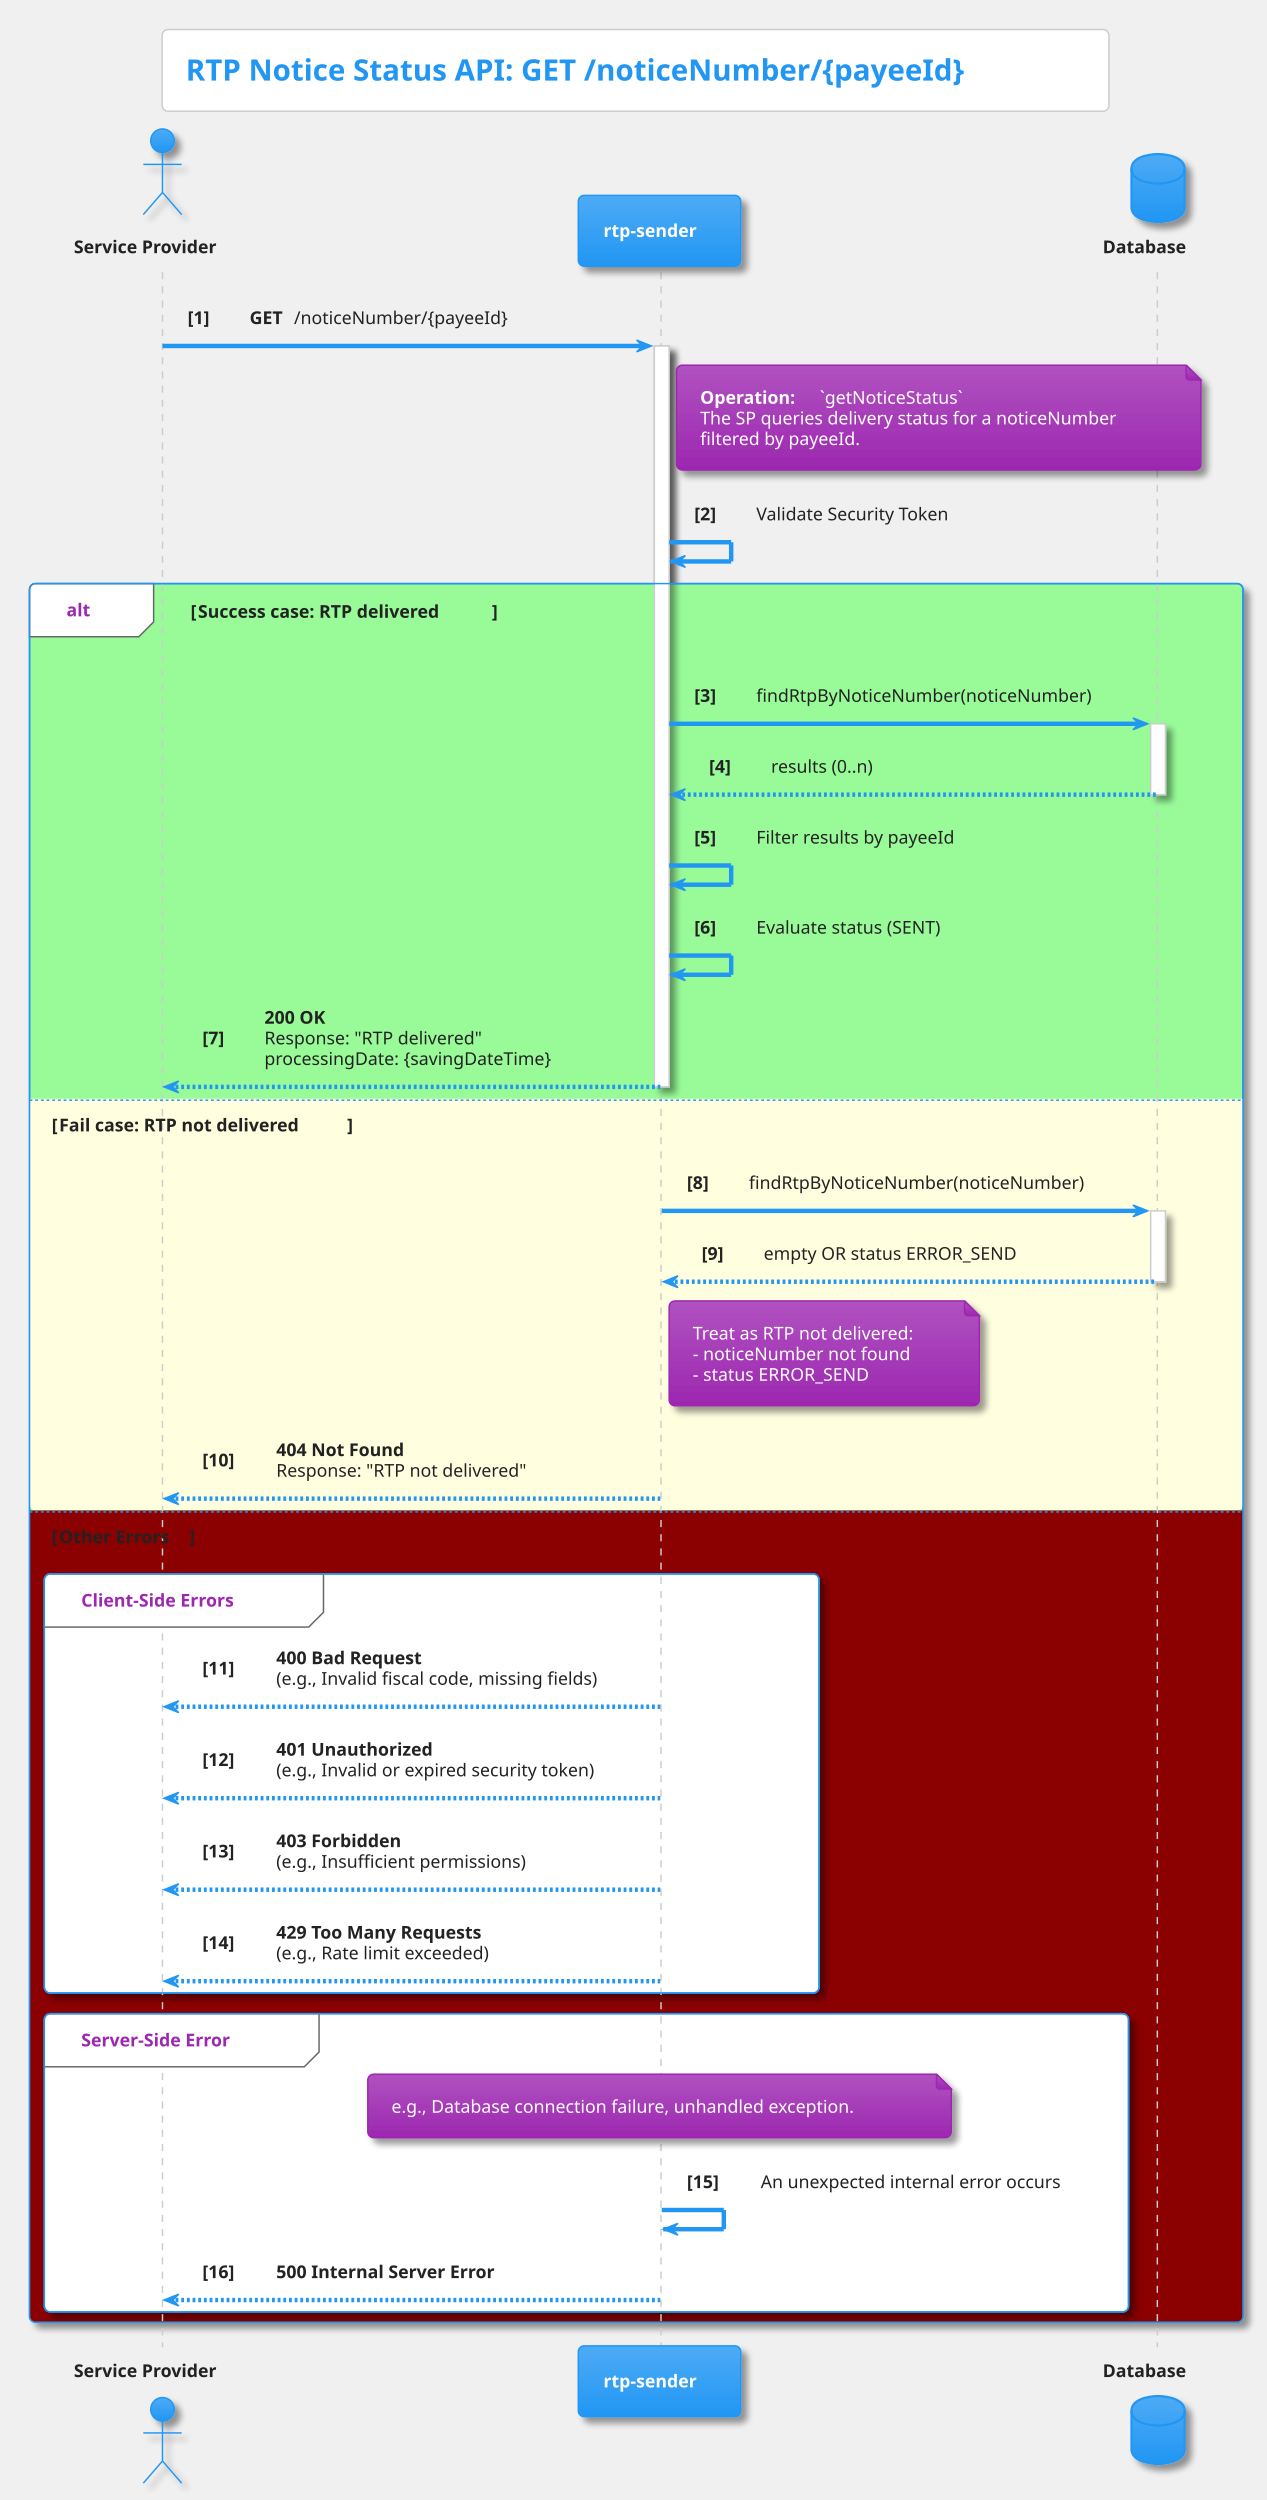
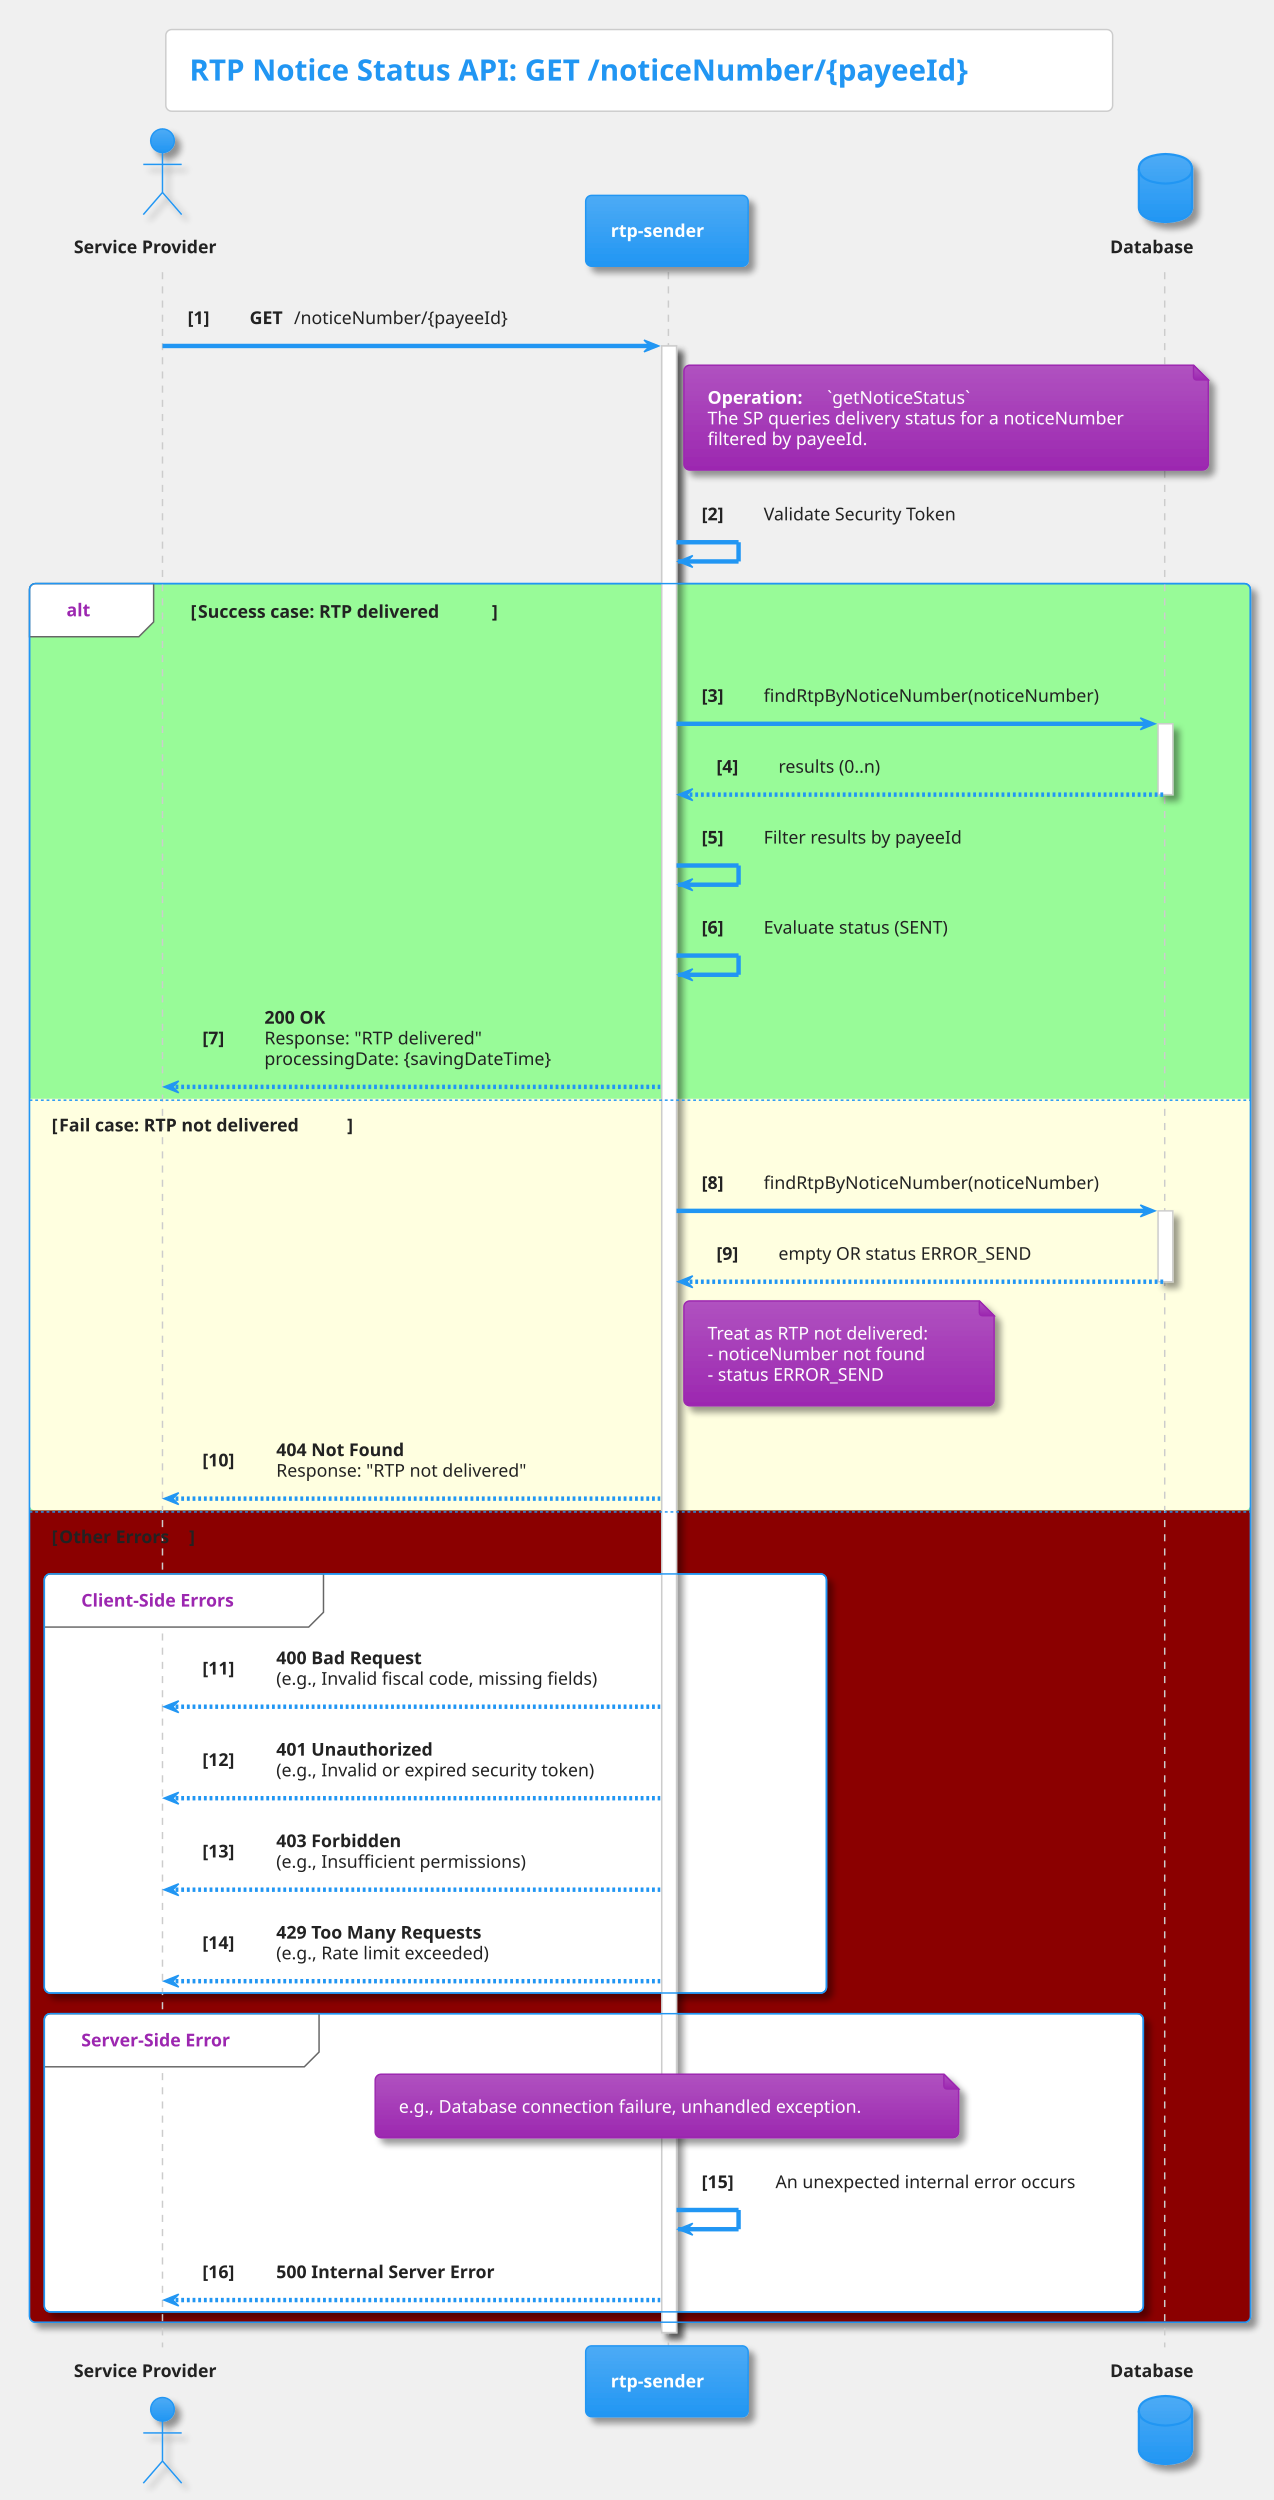
- <svg xmlns="http://www.w3.org/2000/svg" contentStyleType="text/css" height="1763.542px" preserveAspectRatio="none" style="width:893px;height:1763px;" version="1.1" viewBox="0 0 893 1763" width="893.75px" zoomAndPan="magnify">
+ <svg xmlns="http://www.w3.org/2000/svg" contentStyleType="text/css" height="1763.542px" preserveAspectRatio="none" style="width:898px;height:1763px;" version="1.1" viewBox="0 0 898 1763" width="898.958px" zoomAndPan="magnify">
  <defs>
-     <linearGradient id="g3g28sgu4bgkm0" x1="50%" x2="50%" y1="0%" y2="100%">
+     <linearGradient id="go61fks99c48g0" x1="50%" x2="50%" y1="0%" y2="100%">
      <stop offset="0%" stop-color="#FFFFFF" />
      <stop offset="100%" stop-color="#FFFFFF" />
    </linearGradient>
-     <filter height="300%" id="f3g28sgu4bgkm" width="300%" x="-1" y="-1">
+     <filter height="300%" id="fo61fks99c48g" width="300%" x="-1" y="-1">
      <feGaussianBlur result="blurOut" stdDeviation="2.083" />
      <feColorMatrix in="blurOut" result="blurOut2" type="matrix" values="0 0 0 0 0 0 0 0 0 0 0 0 0 0 0 0 0 0 .4 0" />
      <feOffset dx="4.167" dy="4.167" in="blurOut2" result="blurOut3" />
      <feBlend in="SourceGraphic" in2="blurOut3" mode="normal" />
    </filter>
-     <linearGradient id="g3g28sgu4bgkm1" x1="50%" x2="50%" y1="0%" y2="100%">
+     <linearGradient id="go61fks99c48g1" x1="50%" x2="50%" y1="0%" y2="100%">
      <stop offset="0%" stop-color="#4DABF5" />
      <stop offset="100%" stop-color="#2196F3" />
    </linearGradient>
-     <linearGradient id="g3g28sgu4bgkm2" x1="50%" x2="50%" y1="0%" y2="100%">
+     <linearGradient id="go61fks99c48g2" x1="50%" x2="50%" y1="0%" y2="100%">
      <stop offset="0%" stop-color="#B052C0" />
      <stop offset="100%" stop-color="#9C27B0" />
    </linearGradient>
  </defs>
  <g>
-     <rect fill="url(#g3g28sgu4bgkm0)" height="57.585" id="_title" rx="4.167" ry="4.167" style="stroke:#CCCCCC;stroke-width:1.042;" width="667.708" x="114.323" y="20.833" />
-     <text fill="#2196F3" font-family="Verdana" font-size="20.833" font-weight="bold" lengthAdjust="spacing" textLength="634.375" x="130.99" y="56.838">RTP Notice Status API: GET /noticeNumber/{payeeId}</text>
-     <rect fill="#FFFFFF" filter="url(#f3g28sgu4bgkm)" height="522.494" style="stroke:#CCCCCC;stroke-width:1.042;" width="10.417" x="461.458" y="243.978" />
-     <rect fill="#FFFFFF" filter="url(#f3g28sgu4bgkm)" height="49.967" style="stroke:#CCCCCC;stroke-width:1.042;" width="10.417" x="811.458" y="510.417" />
-     <rect fill="#FFFFFF" filter="url(#f3g28sgu4bgkm)" height="49.967" style="stroke:#CCCCCC;stroke-width:1.042;" width="10.417" x="811.458" y="853.906" />
-     <rect fill="#98FB98" filter="url(#f3g28sgu4bgkm)" height="1226.074" rx="4.167" ry="4.167" style="stroke:#2196F3;stroke-width:1.042;" width="855.729" x="20.833" y="411.556" />
-     <path d="M20.833,774.805 L876.562,774.805 L876.562,1061.003 A4.167,4.167 0 0 1 872.396,1065.169 L25,1065.169 A4.167,4.167 0 0 1 20.833,1061.003 L20.833,774.805 " fill="#FFFFE0" style="stroke:none;stroke-width:1.042;" />
-     <path d="M20.833,1065.169 L876.562,1065.169 L876.562,1633.464 A4.167,4.167 0 0 1 872.396,1637.63 L25,1637.63 A4.167,4.167 0 0 1 20.833,1633.464 L20.833,1065.169 " fill="#8B0000" style="stroke:none;stroke-width:1.042;" />
-     <rect fill="url(#g3g28sgu4bgkm0)" filter="url(#f3g28sgu4bgkm)" height="295.54" rx="4.167" ry="4.167" style="stroke:#2196F3;stroke-width:1.042;" width="546.354" x="31.25" y="1109.928" />
-     <rect fill="url(#g3g28sgu4bgkm0)" filter="url(#f3g28sgu4bgkm)" height="210.286" rx="4.167" ry="4.167" style="stroke:#2196F3;stroke-width:1.042;" width="764.583" x="31.25" y="1420.052" />
+     <rect fill="url(#go61fks99c48g0)" height="57.585" id="_title" rx="4.167" ry="4.167" style="stroke:#CCCCCC;stroke-width:1.042;" width="667.708" x="116.927" y="20.833" />
+     <text fill="#2196F3" font-family="Verdana" font-size="20.833" font-weight="bold" lengthAdjust="spacing" textLength="634.375" x="133.594" y="56.838">RTP Notice Status API: GET /noticeNumber/{payeeId}</text>
+     <rect fill="#FFFFFF" filter="url(#fo61fks99c48g)" height="1400.944" style="stroke:#CCCCCC;stroke-width:1.042;" width="10.417" x="466.667" y="243.978" />
+     <rect fill="#FFFFFF" filter="url(#fo61fks99c48g)" height="49.967" style="stroke:#CCCCCC;stroke-width:1.042;" width="10.417" x="816.667" y="510.417" />
+     <rect fill="#FFFFFF" filter="url(#fo61fks99c48g)" height="49.967" style="stroke:#CCCCCC;stroke-width:1.042;" width="10.417" x="816.667" y="853.906" />
+     <rect fill="#98FB98" filter="url(#fo61fks99c48g)" height="1226.074" rx="4.167" ry="4.167" style="stroke:#2196F3;stroke-width:1.042;" width="860.938" x="20.833" y="411.556" />
+     <path d="M20.833,774.805 L881.771,774.805 L881.771,1061.003 A4.167,4.167 0 0 1 877.604,1065.169 L25,1065.169 A4.167,4.167 0 0 1 20.833,1061.003 L20.833,774.805 " fill="#FFFFE0" style="stroke:none;stroke-width:1.042;" />
+     <path d="M20.833,1065.169 L881.771,1065.169 L881.771,1633.464 A4.167,4.167 0 0 1 877.604,1637.63 L25,1637.63 A4.167,4.167 0 0 1 20.833,1633.464 L20.833,1065.169 " fill="#8B0000" style="stroke:none;stroke-width:1.042;" />
+     <rect fill="url(#go61fks99c48g0)" filter="url(#fo61fks99c48g)" height="295.54" rx="4.167" ry="4.167" style="stroke:#2196F3;stroke-width:1.042;" width="551.562" x="31.25" y="1109.928" />
+     <rect fill="url(#go61fks99c48g0)" filter="url(#fo61fks99c48g)" height="210.286" rx="4.167" ry="4.167" style="stroke:#2196F3;stroke-width:1.042;" width="775" x="31.25" y="1420.052" />
    <line style="stroke:#CCCCCC;stroke-width:1.042;stroke-dasharray:5.0,5.0;" x1="114.583" x2="114.583" y1="191.927" y2="1655.339" />
-     <line style="stroke:#CCCCCC;stroke-width:1.042;stroke-dasharray:5.0,5.0;" x1="466.146" x2="466.146" y1="191.927" y2="1655.339" />
-     <line style="stroke:#CCCCCC;stroke-width:1.042;stroke-dasharray:5.0,5.0;" x1="816.146" x2="816.146" y1="191.927" y2="1655.339" />
+     <line style="stroke:#CCCCCC;stroke-width:1.042;stroke-dasharray:5.0,5.0;" x1="471.354" x2="471.354" y1="191.927" y2="1655.339" />
+     <line style="stroke:#CCCCCC;stroke-width:1.042;stroke-dasharray:5.0,5.0;" x1="821.354" x2="821.354" y1="191.927" y2="1655.339" />
    <text fill="#222222" font-family="Verdana" font-size="12.5" font-weight="bold" lengthAdjust="spacing" textLength="118.75" x="52.083" y="178.562">Service Provider</text>
-     <ellipse cx="114.583" cy="99.251" fill="url(#g3g28sgu4bgkm1)" filter="url(#f3g28sgu4bgkm)" rx="8.333" ry="8.333" style="stroke:#2196F3;stroke-width:1.042;" />
-     <path d="M114.583,107.585 L114.583,135.71 M101.042,115.918 L128.125,115.918 M114.583,135.71 L101.042,151.335 M114.583,135.71 L128.125,151.335 " fill="none" filter="url(#f3g28sgu4bgkm)" style="stroke:#2196F3;stroke-width:1.042;" />
+     <ellipse cx="114.583" cy="99.251" fill="url(#go61fks99c48g1)" filter="url(#fo61fks99c48g)" rx="8.333" ry="8.333" style="stroke:#2196F3;stroke-width:1.042;" />
+     <path d="M114.583,107.585 L114.583,135.71 M101.042,115.918 L128.125,115.918 M114.583,135.71 L101.042,151.335 M114.583,135.71 L128.125,151.335 " fill="none" filter="url(#fo61fks99c48g)" style="stroke:#2196F3;stroke-width:1.042;" />
    <text fill="#222222" font-family="Verdana" font-size="12.5" font-weight="bold" lengthAdjust="spacing" textLength="118.75" x="52.083" y="1676.316">Service Provider</text>
-     <ellipse cx="114.583" cy="1699.056" fill="url(#g3g28sgu4bgkm1)" filter="url(#f3g28sgu4bgkm)" rx="8.333" ry="8.333" style="stroke:#2196F3;stroke-width:1.042;" />
-     <path d="M114.583,1707.389 L114.583,1735.514 M101.042,1715.723 L128.125,1715.723 M114.583,1735.514 L101.042,1751.139 M114.583,1735.514 L128.125,1751.139 " fill="none" filter="url(#f3g28sgu4bgkm)" style="stroke:#2196F3;stroke-width:1.042;" />
-     <rect fill="url(#g3g28sgu4bgkm1)" filter="url(#f3g28sgu4bgkm)" height="49.967" rx="4.167" ry="4.167" style="stroke:#2196F3;stroke-width:1.042;" width="114.583" x="407.812" y="137.793" />
-     <text fill="#FFFFFF" font-family="Verdana" font-size="12.5" font-weight="bold" lengthAdjust="spacing" textLength="79.167" x="425.521" y="167.104">rtp-sender</text>
-     <rect fill="url(#g3g28sgu4bgkm1)" filter="url(#f3g28sgu4bgkm)" height="49.967" rx="4.167" ry="4.167" style="stroke:#2196F3;stroke-width:1.042;" width="114.583" x="407.812" y="1654.297" />
-     <text fill="#FFFFFF" font-family="Verdana" font-size="12.5" font-weight="bold" lengthAdjust="spacing" textLength="79.167" x="425.521" y="1683.608">rtp-sender</text>
-     <text fill="#222222" font-family="Verdana" font-size="12.5" font-weight="bold" lengthAdjust="spacing" textLength="71.875" x="777.604" y="178.562">Database</text>
-     <path d="M797.917,119.043 C797.917,108.626 816.667,108.626 816.667,108.626 C816.667,108.626 835.417,108.626 835.417,119.043 L835.417,146.126 C835.417,156.543 816.667,156.543 816.667,156.543 C816.667,156.543 797.917,156.543 797.917,146.126 L797.917,119.043 " fill="url(#g3g28sgu4bgkm1)" filter="url(#f3g28sgu4bgkm)" style="stroke:#2196F3;stroke-width:1.562;" />
-     <path d="M797.917,119.043 C797.917,129.46 816.667,129.46 816.667,129.46 C816.667,129.46 835.417,129.46 835.417,119.043 " fill="none" style="stroke:#2196F3;stroke-width:1.562;" />
-     <text fill="#222222" font-family="Verdana" font-size="12.5" font-weight="bold" lengthAdjust="spacing" textLength="71.875" x="777.604" y="1676.316">Database</text>
-     <path d="M797.917,1700.098 C797.917,1689.681 816.667,1689.681 816.667,1689.681 C816.667,1689.681 835.417,1689.681 835.417,1700.098 L835.417,1727.181 C835.417,1737.598 816.667,1737.598 816.667,1737.598 C816.667,1737.598 797.917,1737.598 797.917,1727.181 L797.917,1700.098 " fill="url(#g3g28sgu4bgkm1)" filter="url(#f3g28sgu4bgkm)" style="stroke:#2196F3;stroke-width:1.562;" />
-     <path d="M797.917,1700.098 C797.917,1710.514 816.667,1710.514 816.667,1710.514 C816.667,1710.514 835.417,1710.514 835.417,1700.098 " fill="none" style="stroke:#2196F3;stroke-width:1.562;" />
-     <rect fill="#FFFFFF" filter="url(#f3g28sgu4bgkm)" height="522.494" style="stroke:#CCCCCC;stroke-width:1.042;" width="10.417" x="461.458" y="243.978" />
-     <rect fill="#FFFFFF" filter="url(#f3g28sgu4bgkm)" height="49.967" style="stroke:#CCCCCC;stroke-width:1.042;" width="10.417" x="811.458" y="510.417" />
-     <rect fill="#FFFFFF" filter="url(#f3g28sgu4bgkm)" height="49.967" style="stroke:#CCCCCC;stroke-width:1.042;" width="10.417" x="811.458" y="853.906" />
-     <polygon fill="#2196F3" points="448.958,239.811,459.375,243.978,448.958,248.144,453.125,243.978" style="stroke:#2196F3;stroke-width:1.042;" />
-     <line style="stroke:#2196F3;stroke-width:3.125;" x1="114.583" x2="455.208" y1="243.978" y2="243.978" />
+     <ellipse cx="114.583" cy="1699.056" fill="url(#go61fks99c48g1)" filter="url(#fo61fks99c48g)" rx="8.333" ry="8.333" style="stroke:#2196F3;stroke-width:1.042;" />
+     <path d="M114.583,1707.389 L114.583,1735.514 M101.042,1715.723 L128.125,1715.723 M114.583,1735.514 L101.042,1751.139 M114.583,1735.514 L128.125,1751.139 " fill="none" filter="url(#fo61fks99c48g)" style="stroke:#2196F3;stroke-width:1.042;" />
+     <rect fill="url(#go61fks99c48g1)" filter="url(#fo61fks99c48g)" height="49.967" rx="4.167" ry="4.167" style="stroke:#2196F3;stroke-width:1.042;" width="114.583" x="413.021" y="137.793" />
+     <text fill="#FFFFFF" font-family="Verdana" font-size="12.5" font-weight="bold" lengthAdjust="spacing" textLength="79.167" x="430.729" y="167.104">rtp-sender</text>
+     <rect fill="url(#go61fks99c48g1)" filter="url(#fo61fks99c48g)" height="49.967" rx="4.167" ry="4.167" style="stroke:#2196F3;stroke-width:1.042;" width="114.583" x="413.021" y="1654.297" />
+     <text fill="#FFFFFF" font-family="Verdana" font-size="12.5" font-weight="bold" lengthAdjust="spacing" textLength="79.167" x="430.729" y="1683.608">rtp-sender</text>
+     <text fill="#222222" font-family="Verdana" font-size="12.5" font-weight="bold" lengthAdjust="spacing" textLength="71.875" x="782.812" y="178.562">Database</text>
+     <path d="M803.125,119.043 C803.125,108.626 821.875,108.626 821.875,108.626 C821.875,108.626 840.625,108.626 840.625,119.043 L840.625,146.126 C840.625,156.543 821.875,156.543 821.875,156.543 C821.875,156.543 803.125,156.543 803.125,146.126 L803.125,119.043 " fill="url(#go61fks99c48g1)" filter="url(#fo61fks99c48g)" style="stroke:#2196F3;stroke-width:1.562;" />
+     <path d="M803.125,119.043 C803.125,129.46 821.875,129.46 821.875,129.46 C821.875,129.46 840.625,129.46 840.625,119.043 " fill="none" style="stroke:#2196F3;stroke-width:1.562;" />
+     <text fill="#222222" font-family="Verdana" font-size="12.5" font-weight="bold" lengthAdjust="spacing" textLength="71.875" x="782.812" y="1676.316">Database</text>
+     <path d="M803.125,1700.098 C803.125,1689.681 821.875,1689.681 821.875,1689.681 C821.875,1689.681 840.625,1689.681 840.625,1700.098 L840.625,1727.181 C840.625,1737.598 821.875,1737.598 821.875,1737.598 C821.875,1737.598 803.125,1737.598 803.125,1727.181 L803.125,1700.098 " fill="url(#go61fks99c48g1)" filter="url(#fo61fks99c48g)" style="stroke:#2196F3;stroke-width:1.562;" />
+     <path d="M803.125,1700.098 C803.125,1710.514 821.875,1710.514 821.875,1710.514 C821.875,1710.514 840.625,1710.514 840.625,1700.098 " fill="none" style="stroke:#2196F3;stroke-width:1.562;" />
+     <rect fill="#FFFFFF" filter="url(#fo61fks99c48g)" height="1400.944" style="stroke:#CCCCCC;stroke-width:1.042;" width="10.417" x="466.667" y="243.978" />
+     <rect fill="#FFFFFF" filter="url(#fo61fks99c48g)" height="49.967" style="stroke:#CCCCCC;stroke-width:1.042;" width="10.417" x="816.667" y="510.417" />
+     <rect fill="#FFFFFF" filter="url(#fo61fks99c48g)" height="49.967" style="stroke:#CCCCCC;stroke-width:1.042;" width="10.417" x="816.667" y="853.906" />
+     <polygon fill="#2196F3" points="454.167,239.811,464.583,243.978,454.167,248.144,458.333,243.978" style="stroke:#2196F3;stroke-width:1.042;" />
+     <line style="stroke:#2196F3;stroke-width:3.125;" x1="114.583" x2="460.417" y1="243.978" y2="243.978" />
    <text fill="#222222" font-family="Verdana" font-size="12.5" font-weight="bold" lengthAdjust="spacing" textLength="18.75" x="132.292" y="228.53">[1]</text>
    <text fill="#222222" font-family="Verdana" font-size="12.5" font-weight="bold" lengthAdjust="spacing" textLength="27.083" x="176.042" y="228.53">GET</text>
    <text fill="#222222" font-family="Verdana" font-size="12.5" lengthAdjust="spacing" textLength="167.708" x="207.292" y="228.53">/noticeNumber/{payeeId}</text>
-     <path d="M477.083,261.686 L477.083,327.311 A4.167,4.167 0 0 0 481.25,331.478 L842.708,331.478 A4.167,4.167 0 0 0 846.875,327.311 L846.875,267.936 L836.458,257.519 L481.25,257.519 A4.167,4.167 0 0 0 477.083,261.686 " fill="url(#g3g28sgu4bgkm2)" filter="url(#f3g28sgu4bgkm)" style="stroke:#9C27B0;stroke-width:1.042;" />
-     <path d="M836.458,257.519 L836.458,265.853 A2.083,2.083 0 0 0 838.542,267.936 L846.875,267.936 L836.458,257.519 " fill="url(#g3g28sgu4bgkm2)" style="stroke:#9C27B0;stroke-width:1.042;" />
-     <text fill="#FFFFFF" font-family="Verdana" font-size="12.5" font-weight="bold" lengthAdjust="spacing" textLength="80.208" x="493.75" y="284.747">Operation:</text>
-     <text fill="#FFFFFF" font-family="Verdana" font-size="12.5" lengthAdjust="spacing" textLength="118.75" x="578.125" y="284.747">`getNoticeStatus`</text>
-     <text fill="#FFFFFF" font-family="Verdana" font-size="12.5" lengthAdjust="spacing" textLength="327.083" x="493.75" y="299.298">The SP queries delivery status for a noticeNumber</text>
-     <text fill="#FFFFFF" font-family="Verdana" font-size="12.5" lengthAdjust="spacing" textLength="123.958" x="493.75" y="313.849">filtered by payeeId.</text>
-     <line style="stroke:#2196F3;stroke-width:3.125;" x1="471.875" x2="515.625" y1="382.389" y2="382.389" />
-     <line style="stroke:#2196F3;stroke-width:3.125;" x1="515.625" x2="515.625" y1="382.389" y2="395.931" />
-     <line style="stroke:#2196F3;stroke-width:3.125;" x1="472.917" x2="515.625" y1="395.931" y2="395.931" />
-     <polygon fill="#2196F3" points="483.333,391.764,472.917,395.931,483.333,400.098,479.167,395.931" style="stroke:#2196F3;stroke-width:1.042;" />
-     <text fill="#222222" font-family="Verdana" font-size="12.5" font-weight="bold" lengthAdjust="spacing" textLength="18.75" x="489.583" y="366.941">[2]</text>
-     <text fill="#222222" font-family="Verdana" font-size="12.5" lengthAdjust="spacing" textLength="153.125" x="533.333" y="366.941">Validate Security Token</text>
+     <path d="M482.292,261.686 L482.292,327.311 A4.167,4.167 0 0 0 486.458,331.478 L847.917,331.478 A4.167,4.167 0 0 0 852.083,327.311 L852.083,267.936 L841.667,257.519 L486.458,257.519 A4.167,4.167 0 0 0 482.292,261.686 " fill="url(#go61fks99c48g2)" filter="url(#fo61fks99c48g)" style="stroke:#9C27B0;stroke-width:1.042;" />
+     <path d="M841.667,257.519 L841.667,265.853 A2.083,2.083 0 0 0 843.75,267.936 L852.083,267.936 L841.667,257.519 " fill="url(#go61fks99c48g2)" style="stroke:#9C27B0;stroke-width:1.042;" />
+     <text fill="#FFFFFF" font-family="Verdana" font-size="12.5" font-weight="bold" lengthAdjust="spacing" textLength="80.208" x="498.958" y="284.747">Operation:</text>
+     <text fill="#FFFFFF" font-family="Verdana" font-size="12.5" lengthAdjust="spacing" textLength="118.75" x="583.333" y="284.747">`getNoticeStatus`</text>
+     <text fill="#FFFFFF" font-family="Verdana" font-size="12.5" lengthAdjust="spacing" textLength="327.083" x="498.958" y="299.298">The SP queries delivery status for a noticeNumber</text>
+     <text fill="#FFFFFF" font-family="Verdana" font-size="12.5" lengthAdjust="spacing" textLength="123.958" x="498.958" y="313.849">filtered by payeeId.</text>
+     <line style="stroke:#2196F3;stroke-width:3.125;" x1="477.083" x2="520.833" y1="382.389" y2="382.389" />
+     <line style="stroke:#2196F3;stroke-width:3.125;" x1="520.833" x2="520.833" y1="382.389" y2="395.931" />
+     <line style="stroke:#2196F3;stroke-width:3.125;" x1="478.125" x2="520.833" y1="395.931" y2="395.931" />
+     <polygon fill="#2196F3" points="488.542,391.764,478.125,395.931,488.542,400.098,484.375,395.931" style="stroke:#2196F3;stroke-width:1.042;" />
+     <text fill="#222222" font-family="Verdana" font-size="12.5" font-weight="bold" lengthAdjust="spacing" textLength="18.75" x="494.792" y="366.941">[2]</text>
+     <text fill="#222222" font-family="Verdana" font-size="12.5" lengthAdjust="spacing" textLength="153.125" x="538.542" y="366.941">Validate Security Token</text>
    <path d="M25,411.556 L108.333,411.556 L108.333,438.607 L97.917,449.023 L20.833,449.023 L20.833,415.723 A4.167,4.167 0 0 1 25,411.556 " fill="#FFFFFF" style="stroke:#666666;stroke-width:1.042;" />
-     <rect fill="none" height="1226.074" rx="4.167" ry="4.167" style="stroke:#2196F3;stroke-width:1.042;" width="855.729" x="20.833" y="411.556" />
+     <rect fill="none" height="1226.074" rx="4.167" ry="4.167" style="stroke:#2196F3;stroke-width:1.042;" width="860.938" x="20.833" y="411.556" />
    <text fill="#9C27B0" font-family="Verdana" font-size="12.5" font-weight="bold" lengthAdjust="spacing" textLength="19.792" x="46.875" y="434.617">alt</text>
    <text fill="#222222" font-family="Verdana" font-size="12.5" font-weight="bold" lengthAdjust="spacing" textLength="5.208" x="134.375" y="435.659">[</text>
    <text fill="#222222" font-family="Verdana" font-size="12.5" font-weight="bold" lengthAdjust="spacing" textLength="207.292" x="139.583" y="435.659">Success case: RTP delivered</text>
    <text fill="#222222" font-family="Verdana" font-size="12.5" font-weight="bold" lengthAdjust="spacing" textLength="5.208" x="346.875" y="435.659">]</text>
-     <polygon fill="#2196F3" points="798.958,506.25,809.375,510.417,798.958,514.583,803.125,510.417" style="stroke:#2196F3;stroke-width:1.042;" />
-     <line style="stroke:#2196F3;stroke-width:3.125;" x1="471.875" x2="805.208" y1="510.417" y2="510.417" />
-     <text fill="#222222" font-family="Verdana" font-size="12.5" font-weight="bold" lengthAdjust="spacing" textLength="18.75" x="489.583" y="494.969">[3]</text>
-     <text fill="#222222" font-family="Verdana" font-size="12.5" lengthAdjust="spacing" textLength="255.208" x="533.333" y="494.969">findRtpByNoticeNumber(noticeNumber)</text>
-     <polygon fill="#2196F3" points="483.333,556.217,472.917,560.384,483.333,564.551,479.167,560.384" style="stroke:#2196F3;stroke-width:1.042;" />
-     <line style="stroke:#2196F3;stroke-width:3.125;stroke-dasharray:2.0,2.0;" x1="477.083" x2="815.625" y1="560.384" y2="560.384" />
-     <text fill="#222222" font-family="Verdana" font-size="12.5" font-weight="bold" lengthAdjust="spacing" textLength="18.75" x="500" y="544.936">[4]</text>
-     <text fill="#222222" font-family="Verdana" font-size="12.5" lengthAdjust="spacing" textLength="84.375" x="543.75" y="544.936">results (0..n)</text>
-     <line style="stroke:#2196F3;stroke-width:3.125;" x1="471.875" x2="515.625" y1="610.352" y2="610.352" />
-     <line style="stroke:#2196F3;stroke-width:3.125;" x1="515.625" x2="515.625" y1="610.352" y2="623.893" />
-     <line style="stroke:#2196F3;stroke-width:3.125;" x1="472.917" x2="515.625" y1="623.893" y2="623.893" />
-     <polygon fill="#2196F3" points="483.333,619.727,472.917,623.893,483.333,628.06,479.167,623.893" style="stroke:#2196F3;stroke-width:1.042;" />
-     <text fill="#222222" font-family="Verdana" font-size="12.5" font-weight="bold" lengthAdjust="spacing" textLength="18.75" x="489.583" y="594.904">[5]</text>
-     <text fill="#222222" font-family="Verdana" font-size="12.5" lengthAdjust="spacing" textLength="155.208" x="533.333" y="594.904">Filter results by payeeId</text>
-     <line style="stroke:#2196F3;stroke-width:3.125;" x1="471.875" x2="515.625" y1="673.861" y2="673.861" />
-     <line style="stroke:#2196F3;stroke-width:3.125;" x1="515.625" x2="515.625" y1="673.861" y2="687.402" />
-     <line style="stroke:#2196F3;stroke-width:3.125;" x1="472.917" x2="515.625" y1="687.402" y2="687.402" />
-     <polygon fill="#2196F3" points="483.333,683.236,472.917,687.402,483.333,691.569,479.167,687.402" style="stroke:#2196F3;stroke-width:1.042;" />
-     <text fill="#222222" font-family="Verdana" font-size="12.5" font-weight="bold" lengthAdjust="spacing" textLength="18.75" x="489.583" y="658.413">[6]</text>
-     <text fill="#222222" font-family="Verdana" font-size="12.5" lengthAdjust="spacing" textLength="150" x="533.333" y="658.413">Evaluate status (SENT)</text>
+     <polygon fill="#2196F3" points="804.167,506.25,814.583,510.417,804.167,514.583,808.333,510.417" style="stroke:#2196F3;stroke-width:1.042;" />
+     <line style="stroke:#2196F3;stroke-width:3.125;" x1="477.083" x2="810.417" y1="510.417" y2="510.417" />
+     <text fill="#222222" font-family="Verdana" font-size="12.5" font-weight="bold" lengthAdjust="spacing" textLength="18.75" x="494.792" y="494.969">[3]</text>
+     <text fill="#222222" font-family="Verdana" font-size="12.5" lengthAdjust="spacing" textLength="255.208" x="538.542" y="494.969">findRtpByNoticeNumber(noticeNumber)</text>
+     <polygon fill="#2196F3" points="488.542,556.217,478.125,560.384,488.542,564.551,484.375,560.384" style="stroke:#2196F3;stroke-width:1.042;" />
+     <line style="stroke:#2196F3;stroke-width:3.125;stroke-dasharray:2.0,2.0;" x1="482.292" x2="820.833" y1="560.384" y2="560.384" />
+     <text fill="#222222" font-family="Verdana" font-size="12.5" font-weight="bold" lengthAdjust="spacing" textLength="18.75" x="505.208" y="544.936">[4]</text>
+     <text fill="#222222" font-family="Verdana" font-size="12.5" lengthAdjust="spacing" textLength="84.375" x="548.958" y="544.936">results (0..n)</text>
+     <line style="stroke:#2196F3;stroke-width:3.125;" x1="477.083" x2="520.833" y1="610.352" y2="610.352" />
+     <line style="stroke:#2196F3;stroke-width:3.125;" x1="520.833" x2="520.833" y1="610.352" y2="623.893" />
+     <line style="stroke:#2196F3;stroke-width:3.125;" x1="478.125" x2="520.833" y1="623.893" y2="623.893" />
+     <polygon fill="#2196F3" points="488.542,619.727,478.125,623.893,488.542,628.06,484.375,623.893" style="stroke:#2196F3;stroke-width:1.042;" />
+     <text fill="#222222" font-family="Verdana" font-size="12.5" font-weight="bold" lengthAdjust="spacing" textLength="18.75" x="494.792" y="594.904">[5]</text>
+     <text fill="#222222" font-family="Verdana" font-size="12.5" lengthAdjust="spacing" textLength="155.208" x="538.542" y="594.904">Filter results by payeeId</text>
+     <line style="stroke:#2196F3;stroke-width:3.125;" x1="477.083" x2="520.833" y1="673.861" y2="673.861" />
+     <line style="stroke:#2196F3;stroke-width:3.125;" x1="520.833" x2="520.833" y1="673.861" y2="687.402" />
+     <line style="stroke:#2196F3;stroke-width:3.125;" x1="478.125" x2="520.833" y1="687.402" y2="687.402" />
+     <polygon fill="#2196F3" points="488.542,683.236,478.125,687.402,488.542,691.569,484.375,687.402" style="stroke:#2196F3;stroke-width:1.042;" />
+     <text fill="#222222" font-family="Verdana" font-size="12.5" font-weight="bold" lengthAdjust="spacing" textLength="18.75" x="494.792" y="658.413">[6]</text>
+     <text fill="#222222" font-family="Verdana" font-size="12.5" lengthAdjust="spacing" textLength="150" x="538.542" y="658.413">Evaluate status (SENT)</text>
    <polygon fill="#2196F3" points="126.042,762.305,115.625,766.471,126.042,770.638,121.875,766.471" style="stroke:#2196F3;stroke-width:1.042;" />
    <line style="stroke:#2196F3;stroke-width:3.125;stroke-dasharray:2.0,2.0;" x1="119.792" x2="465.625" y1="766.471" y2="766.471" />
    <text fill="#222222" font-family="Verdana" font-size="12.5" font-weight="bold" lengthAdjust="spacing" textLength="18.75" x="142.708" y="736.473">[7]</text>
    <text fill="#222222" font-family="Verdana" font-size="12.5" font-weight="bold" lengthAdjust="spacing" textLength="50" x="186.458" y="721.922">200 OK</text>
    <text fill="#222222" font-family="Verdana" font-size="12.5" lengthAdjust="spacing" textLength="170.833" x="186.458" y="736.473">Response: "RTP delivered"</text>
    <text fill="#222222" font-family="Verdana" font-size="12.5" lengthAdjust="spacing" textLength="231.25" x="186.458" y="751.023">processingDate: {savingDateTime}</text>
-     <line style="stroke:#2196F3;stroke-width:1.042;stroke-dasharray:2.0,2.0;" x1="20.833" x2="876.562" y1="775.846" y2="775.846" />
+     <line style="stroke:#2196F3;stroke-width:1.042;stroke-dasharray:2.0,2.0;" x1="20.833" x2="881.771" y1="775.846" y2="775.846" />
    <text fill="#222222" font-family="Verdana" font-size="12.5" font-weight="bold" lengthAdjust="spacing" textLength="5.208" x="36.458" y="797.866">[</text>
    <text fill="#222222" font-family="Verdana" font-size="12.5" font-weight="bold" lengthAdjust="spacing" textLength="203.125" x="41.667" y="797.866">Fail case: RTP not delivered</text>
    <text fill="#222222" font-family="Verdana" font-size="12.5" font-weight="bold" lengthAdjust="spacing" textLength="5.208" x="244.792" y="797.866">]</text>
-     <polygon fill="#2196F3" points="798.958,849.74,809.375,853.906,798.958,858.073,803.125,853.906" style="stroke:#2196F3;stroke-width:1.042;" />
-     <line style="stroke:#2196F3;stroke-width:3.125;" x1="466.667" x2="805.208" y1="853.906" y2="853.906" />
-     <text fill="#222222" font-family="Verdana" font-size="12.5" font-weight="bold" lengthAdjust="spacing" textLength="18.75" x="484.375" y="838.458">[8]</text>
-     <text fill="#222222" font-family="Verdana" font-size="12.5" lengthAdjust="spacing" textLength="255.208" x="528.125" y="838.458">findRtpByNoticeNumber(noticeNumber)</text>
-     <polygon fill="#2196F3" points="478.125,899.707,467.708,903.874,478.125,908.04,473.958,903.874" style="stroke:#2196F3;stroke-width:1.042;" />
-     <line style="stroke:#2196F3;stroke-width:3.125;stroke-dasharray:2.0,2.0;" x1="471.875" x2="815.625" y1="903.874" y2="903.874" />
-     <text fill="#222222" font-family="Verdana" font-size="12.5" font-weight="bold" lengthAdjust="spacing" textLength="18.75" x="494.792" y="888.426">[9]</text>
-     <text fill="#222222" font-family="Verdana" font-size="12.5" lengthAdjust="spacing" textLength="195.833" x="538.542" y="888.426">empty OR status ERROR_SEND</text>
-     <path d="M471.875,921.582 L471.875,987.207 A4.167,4.167 0 0 0 476.042,991.374 L686.458,991.374 A4.167,4.167 0 0 0 690.625,987.207 L690.625,927.832 L680.208,917.415 L476.042,917.415 A4.167,4.167 0 0 0 471.875,921.582 " fill="url(#g3g28sgu4bgkm2)" filter="url(#f3g28sgu4bgkm)" style="stroke:#9C27B0;stroke-width:1.042;" />
-     <path d="M680.208,917.415 L680.208,925.749 A2.083,2.083 0 0 0 682.292,927.832 L690.625,927.832 L680.208,917.415 " fill="url(#g3g28sgu4bgkm2)" style="stroke:#9C27B0;stroke-width:1.042;" />
-     <text fill="#FFFFFF" font-family="Verdana" font-size="12.5" lengthAdjust="spacing" textLength="176.042" x="488.542" y="944.643">Treat as RTP not delivered:</text>
-     <text fill="#FFFFFF" font-family="Verdana" font-size="12.5" lengthAdjust="spacing" textLength="167.708" x="488.542" y="959.194">- noticeNumber not found</text>
-     <text fill="#FFFFFF" font-family="Verdana" font-size="12.5" lengthAdjust="spacing" textLength="138.542" x="488.542" y="973.745">- status ERROR_SEND</text>
+     <polygon fill="#2196F3" points="804.167,849.74,814.583,853.906,804.167,858.073,808.333,853.906" style="stroke:#2196F3;stroke-width:1.042;" />
+     <line style="stroke:#2196F3;stroke-width:3.125;" x1="477.083" x2="810.417" y1="853.906" y2="853.906" />
+     <text fill="#222222" font-family="Verdana" font-size="12.5" font-weight="bold" lengthAdjust="spacing" textLength="18.75" x="494.792" y="838.458">[8]</text>
+     <text fill="#222222" font-family="Verdana" font-size="12.5" lengthAdjust="spacing" textLength="255.208" x="538.542" y="838.458">findRtpByNoticeNumber(noticeNumber)</text>
+     <polygon fill="#2196F3" points="488.542,899.707,478.125,903.874,488.542,908.04,484.375,903.874" style="stroke:#2196F3;stroke-width:1.042;" />
+     <line style="stroke:#2196F3;stroke-width:3.125;stroke-dasharray:2.0,2.0;" x1="482.292" x2="820.833" y1="903.874" y2="903.874" />
+     <text fill="#222222" font-family="Verdana" font-size="12.5" font-weight="bold" lengthAdjust="spacing" textLength="18.75" x="505.208" y="888.426">[9]</text>
+     <text fill="#222222" font-family="Verdana" font-size="12.5" lengthAdjust="spacing" textLength="195.833" x="548.958" y="888.426">empty OR status ERROR_SEND</text>
+     <path d="M482.292,921.582 L482.292,987.207 A4.167,4.167 0 0 0 486.458,991.374 L696.875,991.374 A4.167,4.167 0 0 0 701.042,987.207 L701.042,927.832 L690.625,917.415 L486.458,917.415 A4.167,4.167 0 0 0 482.292,921.582 " fill="url(#go61fks99c48g2)" filter="url(#fo61fks99c48g)" style="stroke:#9C27B0;stroke-width:1.042;" />
+     <path d="M690.625,917.415 L690.625,925.749 A2.083,2.083 0 0 0 692.708,927.832 L701.042,927.832 L690.625,917.415 " fill="url(#go61fks99c48g2)" style="stroke:#9C27B0;stroke-width:1.042;" />
+     <text fill="#FFFFFF" font-family="Verdana" font-size="12.5" lengthAdjust="spacing" textLength="176.042" x="498.958" y="944.643">Treat as RTP not delivered:</text>
+     <text fill="#FFFFFF" font-family="Verdana" font-size="12.5" lengthAdjust="spacing" textLength="167.708" x="498.958" y="959.194">- noticeNumber not found</text>
+     <text fill="#FFFFFF" font-family="Verdana" font-size="12.5" lengthAdjust="spacing" textLength="138.542" x="498.958" y="973.745">- status ERROR_SEND</text>
    <polygon fill="#2196F3" points="126.042,1052.669,115.625,1056.836,126.042,1061.003,121.875,1056.836" style="stroke:#2196F3;stroke-width:1.042;" />
    <line style="stroke:#2196F3;stroke-width:3.125;stroke-dasharray:2.0,2.0;" x1="119.792" x2="465.625" y1="1056.836" y2="1056.836" />
    <text fill="#222222" font-family="Verdana" font-size="12.5" font-weight="bold" lengthAdjust="spacing" textLength="27.083" x="142.708" y="1034.112">[10]</text>
    <text fill="#222222" font-family="Verdana" font-size="12.5" font-weight="bold" lengthAdjust="spacing" textLength="105.208" x="194.792" y="1026.837">404 Not Found</text>
    <text fill="#222222" font-family="Verdana" font-size="12.5" lengthAdjust="spacing" textLength="196.875" x="194.792" y="1041.388">Response: "RTP not delivered"</text>
-     <line style="stroke:#2196F3;stroke-width:1.042;stroke-dasharray:2.0,2.0;" x1="20.833" x2="876.562" y1="1066.211" y2="1066.211" />
+     <line style="stroke:#2196F3;stroke-width:1.042;stroke-dasharray:2.0,2.0;" x1="20.833" x2="881.771" y1="1066.211" y2="1066.211" />
    <text fill="#222222" font-family="Verdana" font-size="12.5" font-weight="bold" lengthAdjust="spacing" textLength="5.208" x="36.458" y="1088.23">[</text>
    <text fill="#222222" font-family="Verdana" font-size="12.5" font-weight="bold" lengthAdjust="spacing" textLength="91.667" x="41.667" y="1088.23">Other Errors</text>
    <text fill="#222222" font-family="Verdana" font-size="12.5" font-weight="bold" lengthAdjust="spacing" textLength="5.208" x="133.333" y="1088.23">]</text>
    <path d="M35.417,1109.928 L228.125,1109.928 L228.125,1136.979 L217.708,1147.396 L31.25,1147.396 L31.25,1114.095 A4.167,4.167 0 0 1 35.417,1109.928 " fill="#FFFFFF" style="stroke:#666666;stroke-width:1.042;" />
-     <rect fill="none" height="295.54" rx="4.167" ry="4.167" style="stroke:#2196F3;stroke-width:1.042;" width="546.354" x="31.25" y="1109.928" />
+     <rect fill="none" height="295.54" rx="4.167" ry="4.167" style="stroke:#2196F3;stroke-width:1.042;" width="551.562" x="31.25" y="1109.928" />
    <text fill="#9C27B0" font-family="Verdana" font-size="12.5" font-weight="bold" lengthAdjust="spacing" textLength="129.167" x="57.292" y="1132.989">Client-Side Errors</text>
    <polygon fill="#2196F3" points="126.042,1199.414,115.625,1203.581,126.042,1207.747,121.875,1203.581" style="stroke:#2196F3;stroke-width:1.042;" />
    <line style="stroke:#2196F3;stroke-width:3.125;stroke-dasharray:2.0,2.0;" x1="119.792" x2="465.625" y1="1203.581" y2="1203.581" />
    <text fill="#222222" font-family="Verdana" font-size="12.5" font-weight="bold" lengthAdjust="spacing" textLength="27.083" x="142.708" y="1180.857">[11]</text>
    <text fill="#222222" font-family="Verdana" font-size="12.5" font-weight="bold" lengthAdjust="spacing" textLength="122.917" x="194.792" y="1173.582">400 Bad Request</text>
    <text fill="#222222" font-family="Verdana" font-size="12.5" lengthAdjust="spacing" textLength="254.167" x="194.792" y="1188.133">(e.g., Invalid fiscal code, missing fields)</text>
    <polygon fill="#2196F3" points="126.042,1263.932,115.625,1268.099,126.042,1272.266,121.875,1268.099" style="stroke:#2196F3;stroke-width:1.042;" />
    <line style="stroke:#2196F3;stroke-width:3.125;stroke-dasharray:2.0,2.0;" x1="119.792" x2="465.625" y1="1268.099" y2="1268.099" />
    <text fill="#222222" font-family="Verdana" font-size="12.5" font-weight="bold" lengthAdjust="spacing" textLength="27.083" x="142.708" y="1245.376">[12]</text>
    <text fill="#222222" font-family="Verdana" font-size="12.5" font-weight="bold" lengthAdjust="spacing" textLength="130.208" x="194.792" y="1238.1">401 Unauthorized</text>
    <text fill="#222222" font-family="Verdana" font-size="12.5" lengthAdjust="spacing" textLength="251.042" x="194.792" y="1252.651">(e.g., Invalid or expired security token)</text>
    <polygon fill="#2196F3" points="126.042,1328.45,115.625,1332.617,126.042,1336.784,121.875,1332.617" style="stroke:#2196F3;stroke-width:1.042;" />
    <line style="stroke:#2196F3;stroke-width:3.125;stroke-dasharray:2.0,2.0;" x1="119.792" x2="465.625" y1="1332.617" y2="1332.617" />
    <text fill="#222222" font-family="Verdana" font-size="12.5" font-weight="bold" lengthAdjust="spacing" textLength="27.083" x="142.708" y="1309.894">[13]</text>
    <text fill="#222222" font-family="Verdana" font-size="12.5" font-weight="bold" lengthAdjust="spacing" textLength="104.167" x="194.792" y="1302.618">403 Forbidden</text>
    <text fill="#222222" font-family="Verdana" font-size="12.5" lengthAdjust="spacing" textLength="196.875" x="194.792" y="1317.169">(e.g., Insufficient permissions)</text>
    <polygon fill="#2196F3" points="126.042,1392.969,115.625,1397.135,126.042,1401.302,121.875,1397.135" style="stroke:#2196F3;stroke-width:1.042;" />
    <line style="stroke:#2196F3;stroke-width:3.125;stroke-dasharray:2.0,2.0;" x1="119.792" x2="465.625" y1="1397.135" y2="1397.135" />
    <text fill="#222222" font-family="Verdana" font-size="12.5" font-weight="bold" lengthAdjust="spacing" textLength="27.083" x="142.708" y="1374.412">[14]</text>
    <text fill="#222222" font-family="Verdana" font-size="12.5" font-weight="bold" lengthAdjust="spacing" textLength="173.958" x="194.792" y="1367.137">429 Too Many Requests</text>
    <text fill="#222222" font-family="Verdana" font-size="12.5" lengthAdjust="spacing" textLength="171.875" x="194.792" y="1381.687">(e.g., Rate limit exceeded)</text>
    <path d="M35.417,1420.052 L225,1420.052 L225,1447.103 L214.583,1457.52 L31.25,1457.52 L31.25,1424.219 A4.167,4.167 0 0 1 35.417,1420.052 " fill="#FFFFFF" style="stroke:#666666;stroke-width:1.042;" />
-     <rect fill="none" height="210.286" rx="4.167" ry="4.167" style="stroke:#2196F3;stroke-width:1.042;" width="764.583" x="31.25" y="1420.052" />
+     <rect fill="none" height="210.286" rx="4.167" ry="4.167" style="stroke:#2196F3;stroke-width:1.042;" width="775" x="31.25" y="1420.052" />
    <text fill="#9C27B0" font-family="Verdana" font-size="12.5" font-weight="bold" lengthAdjust="spacing" textLength="126.042" x="57.292" y="1443.113">Server-Side Error</text>
-     <path d="M259.375,1466.895 L259.375,1503.353 A4.167,4.167 0 0 0 263.542,1507.52 L666.667,1507.52 A4.167,4.167 0 0 0 670.833,1503.353 L670.833,1473.145 L660.417,1462.728 L263.542,1462.728 A4.167,4.167 0 0 0 259.375,1466.895 " fill="url(#g3g28sgu4bgkm2)" filter="url(#f3g28sgu4bgkm)" style="stroke:#9C27B0;stroke-width:1.042;" />
-     <path d="M660.417,1462.728 L660.417,1471.061 A2.083,2.083 0 0 0 662.5,1473.145 L670.833,1473.145 L660.417,1462.728 " fill="url(#g3g28sgu4bgkm2)" style="stroke:#9C27B0;stroke-width:1.042;" />
-     <text fill="#FFFFFF" font-family="Verdana" font-size="12.5" lengthAdjust="spacing" textLength="368.75" x="276.042" y="1489.956">e.g., Database connection failure, unhandled exception.</text>
-     <line style="stroke:#2196F3;stroke-width:3.125;" x1="466.667" x2="510.417" y1="1558.496" y2="1558.496" />
-     <line style="stroke:#2196F3;stroke-width:3.125;" x1="510.417" x2="510.417" y1="1558.496" y2="1572.038" />
-     <line style="stroke:#2196F3;stroke-width:3.125;" x1="467.708" x2="510.417" y1="1572.038" y2="1572.038" />
-     <polygon fill="#2196F3" points="478.125,1567.871,467.708,1572.038,478.125,1576.204,473.958,1572.038" style="stroke:#2196F3;stroke-width:1.042;" />
-     <text fill="#222222" font-family="Verdana" font-size="12.5" font-weight="bold" lengthAdjust="spacing" textLength="27.083" x="484.375" y="1543.048">[15]</text>
-     <text fill="#222222" font-family="Verdana" font-size="12.5" lengthAdjust="spacing" textLength="236.458" x="536.458" y="1543.048">An unexpected internal error occurs</text>
+     <path d="M264.583,1466.895 L264.583,1503.353 A4.167,4.167 0 0 0 268.75,1507.52 L671.875,1507.52 A4.167,4.167 0 0 0 676.042,1503.353 L676.042,1473.145 L665.625,1462.728 L268.75,1462.728 A4.167,4.167 0 0 0 264.583,1466.895 " fill="url(#go61fks99c48g2)" filter="url(#fo61fks99c48g)" style="stroke:#9C27B0;stroke-width:1.042;" />
+     <path d="M665.625,1462.728 L665.625,1471.061 A2.083,2.083 0 0 0 667.708,1473.145 L676.042,1473.145 L665.625,1462.728 " fill="url(#go61fks99c48g2)" style="stroke:#9C27B0;stroke-width:1.042;" />
+     <text fill="#FFFFFF" font-family="Verdana" font-size="12.5" lengthAdjust="spacing" textLength="368.75" x="281.25" y="1489.956">e.g., Database connection failure, unhandled exception.</text>
+     <line style="stroke:#2196F3;stroke-width:3.125;" x1="477.083" x2="520.833" y1="1558.496" y2="1558.496" />
+     <line style="stroke:#2196F3;stroke-width:3.125;" x1="520.833" x2="520.833" y1="1558.496" y2="1572.038" />
+     <line style="stroke:#2196F3;stroke-width:3.125;" x1="478.125" x2="520.833" y1="1572.038" y2="1572.038" />
+     <polygon fill="#2196F3" points="488.542,1567.871,478.125,1572.038,488.542,1576.204,484.375,1572.038" style="stroke:#2196F3;stroke-width:1.042;" />
+     <text fill="#222222" font-family="Verdana" font-size="12.5" font-weight="bold" lengthAdjust="spacing" textLength="27.083" x="494.792" y="1543.048">[15]</text>
+     <text fill="#222222" font-family="Verdana" font-size="12.5" lengthAdjust="spacing" textLength="236.458" x="546.875" y="1543.048">An unexpected internal error occurs</text>
    <polygon fill="#2196F3" points="126.042,1617.839,115.625,1622.005,126.042,1626.172,121.875,1622.005" style="stroke:#2196F3;stroke-width:1.042;" />
    <line style="stroke:#2196F3;stroke-width:3.125;stroke-dasharray:2.0,2.0;" x1="119.792" x2="465.625" y1="1622.005" y2="1622.005" />
    <text fill="#222222" font-family="Verdana" font-size="12.5" font-weight="bold" lengthAdjust="spacing" textLength="27.083" x="142.708" y="1606.557">[16]</text>
    <text fill="#222222" font-family="Verdana" font-size="12.5" font-weight="bold" lengthAdjust="spacing" textLength="180.208" x="194.792" y="1606.557">500 Internal Server Error</text>
  </g>
</svg>
